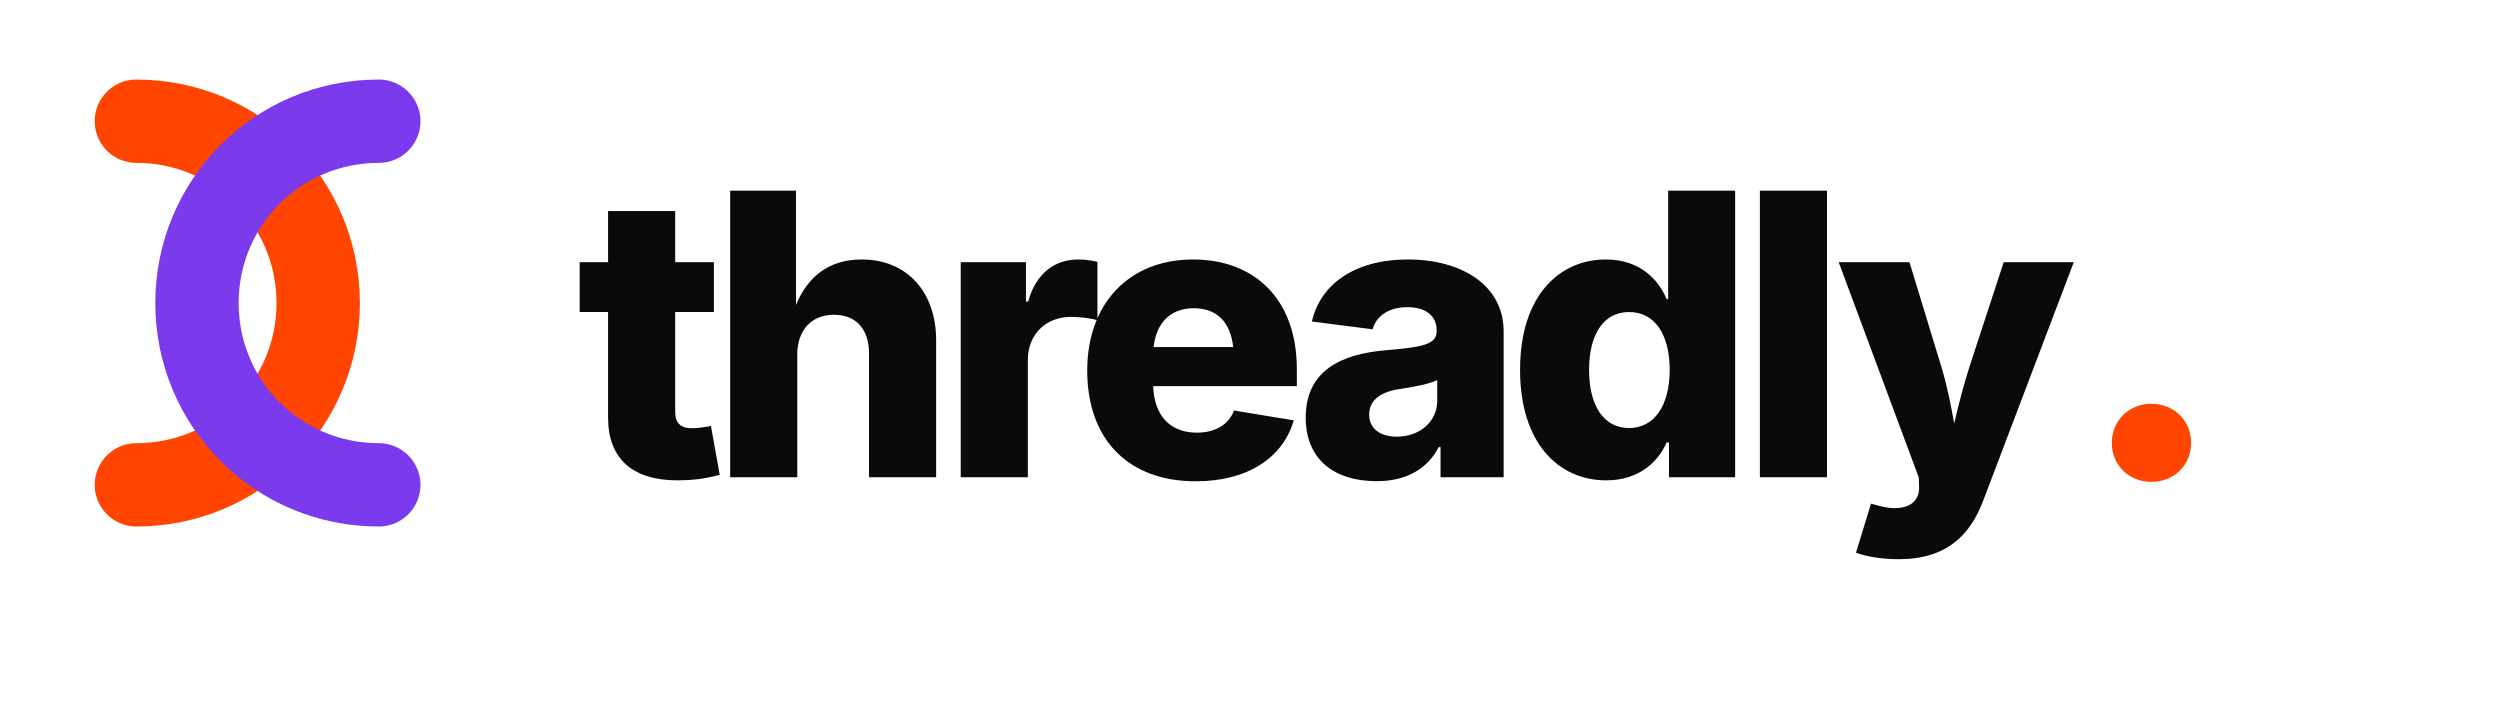
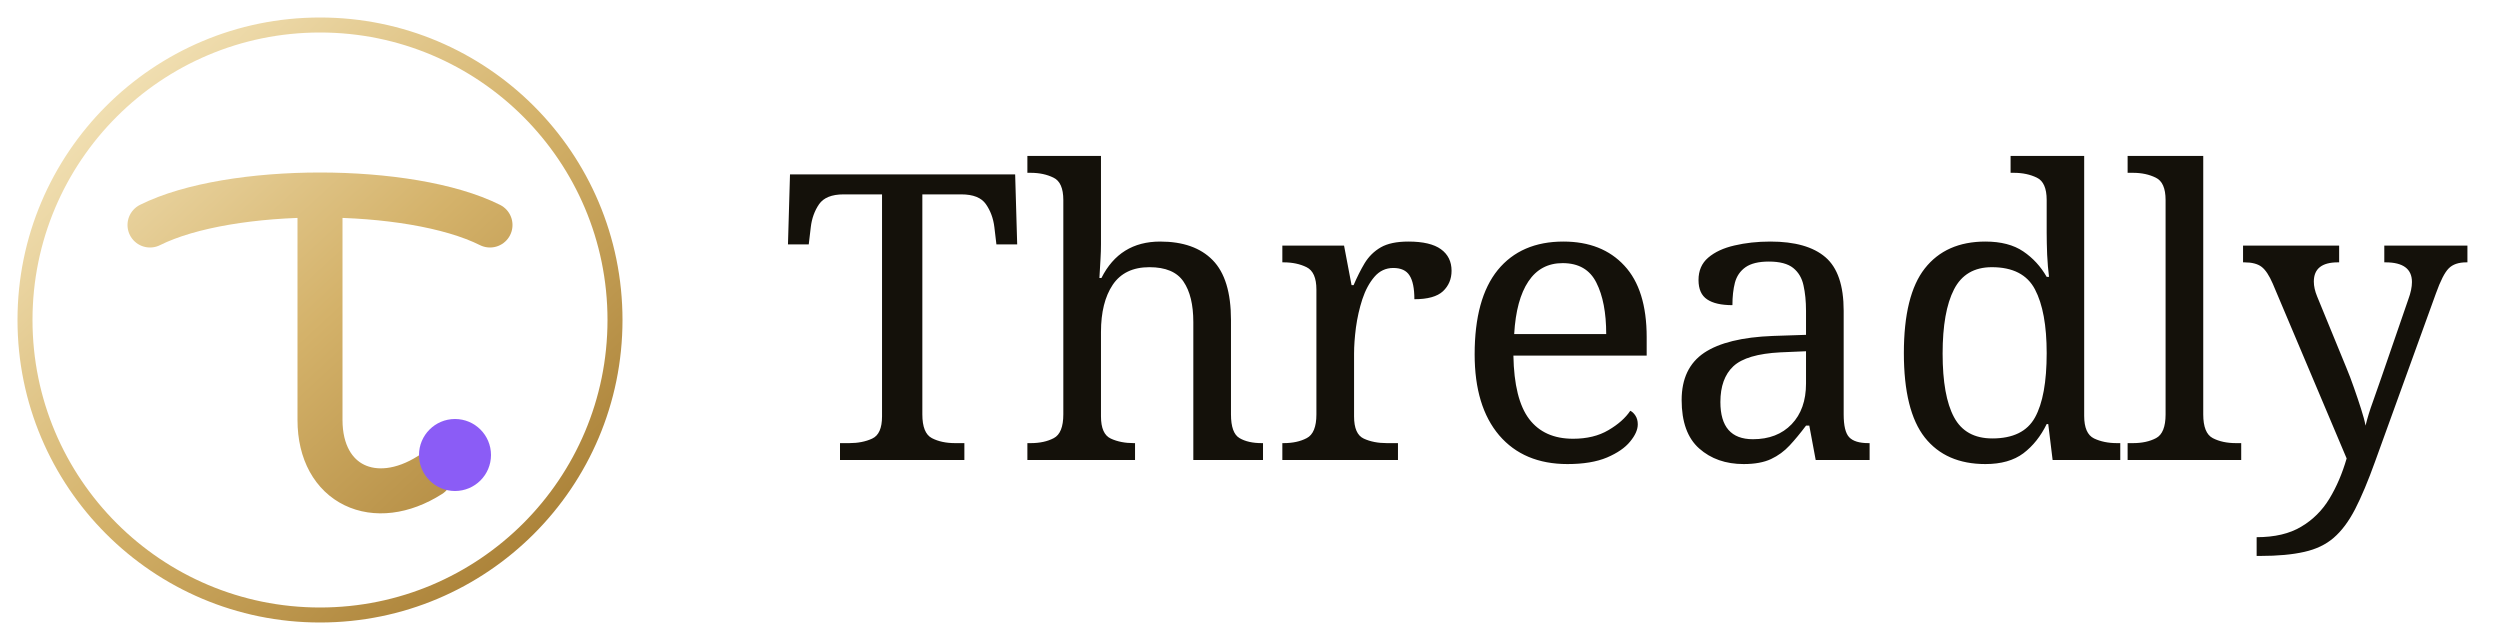
- <svg xmlns="http://www.w3.org/2000/svg" viewBox="0 0 330 96" role="img" aria-label="Threadly">
-   <g transform="translate(6 12)">
-     <path d="M12 4c13.3 0 24 10.7 24 24s-10.7 24-24 24" fill="none" stroke="#ff4500" stroke-width="11" stroke-linecap="round" />
-     <path d="M44 52c-13.3 0-24-10.7-24-24s10.7-24 24-24" fill="none" stroke="#7c3aed" stroke-width="11" stroke-linecap="round" />
-   </g>
-   <text x="76" y="63" font-family="Inter, -apple-system, BlinkMacSystemFont, 'Segoe UI', Roboto, Helvetica, Arial, sans-serif" font-size="52" font-weight="800" letter-spacing="-2.6" fill="#0a0a0a">threadly<tspan fill="#ff4500" font-weight="900">.</tspan>
-   </text>
+ <svg xmlns="http://www.w3.org/2000/svg" viewBox="0 0 250 64" fill="none" role="img" aria-label="Threadly">
+   <defs>
+     <linearGradient id="g" x1="8" y1="6" x2="56" y2="58" gradientUnits="userSpaceOnUse">
+       <stop stop-color="#f5e6bd" />
+       <stop offset=".5" stop-color="#d4b26a" />
+       <stop offset="1" stop-color="#a67c32" />
+     </linearGradient>
+   </defs>
+   <circle cx="32" cy="32" r="29.5" stroke="url(#g)" stroke-width="1.5" />
+   <path d="M15 22.5C23 18.5 41 18.5 49 22.5" stroke="url(#g)" stroke-width="4.5" stroke-linecap="round" />
+   <path d="M32 20V42C32 48.5 37.5 51 43 47.5" stroke="url(#g)" stroke-width="4.5" stroke-linecap="round" />
+   <circle cx="45.5" cy="45.5" r="3.6" fill="#8b5cf6" />
+   <text x="78" y="46" font-family="Georgia, serif" font-size="40" letter-spacing="-.5" fill="#14110a">Threadly</text>
</svg>
